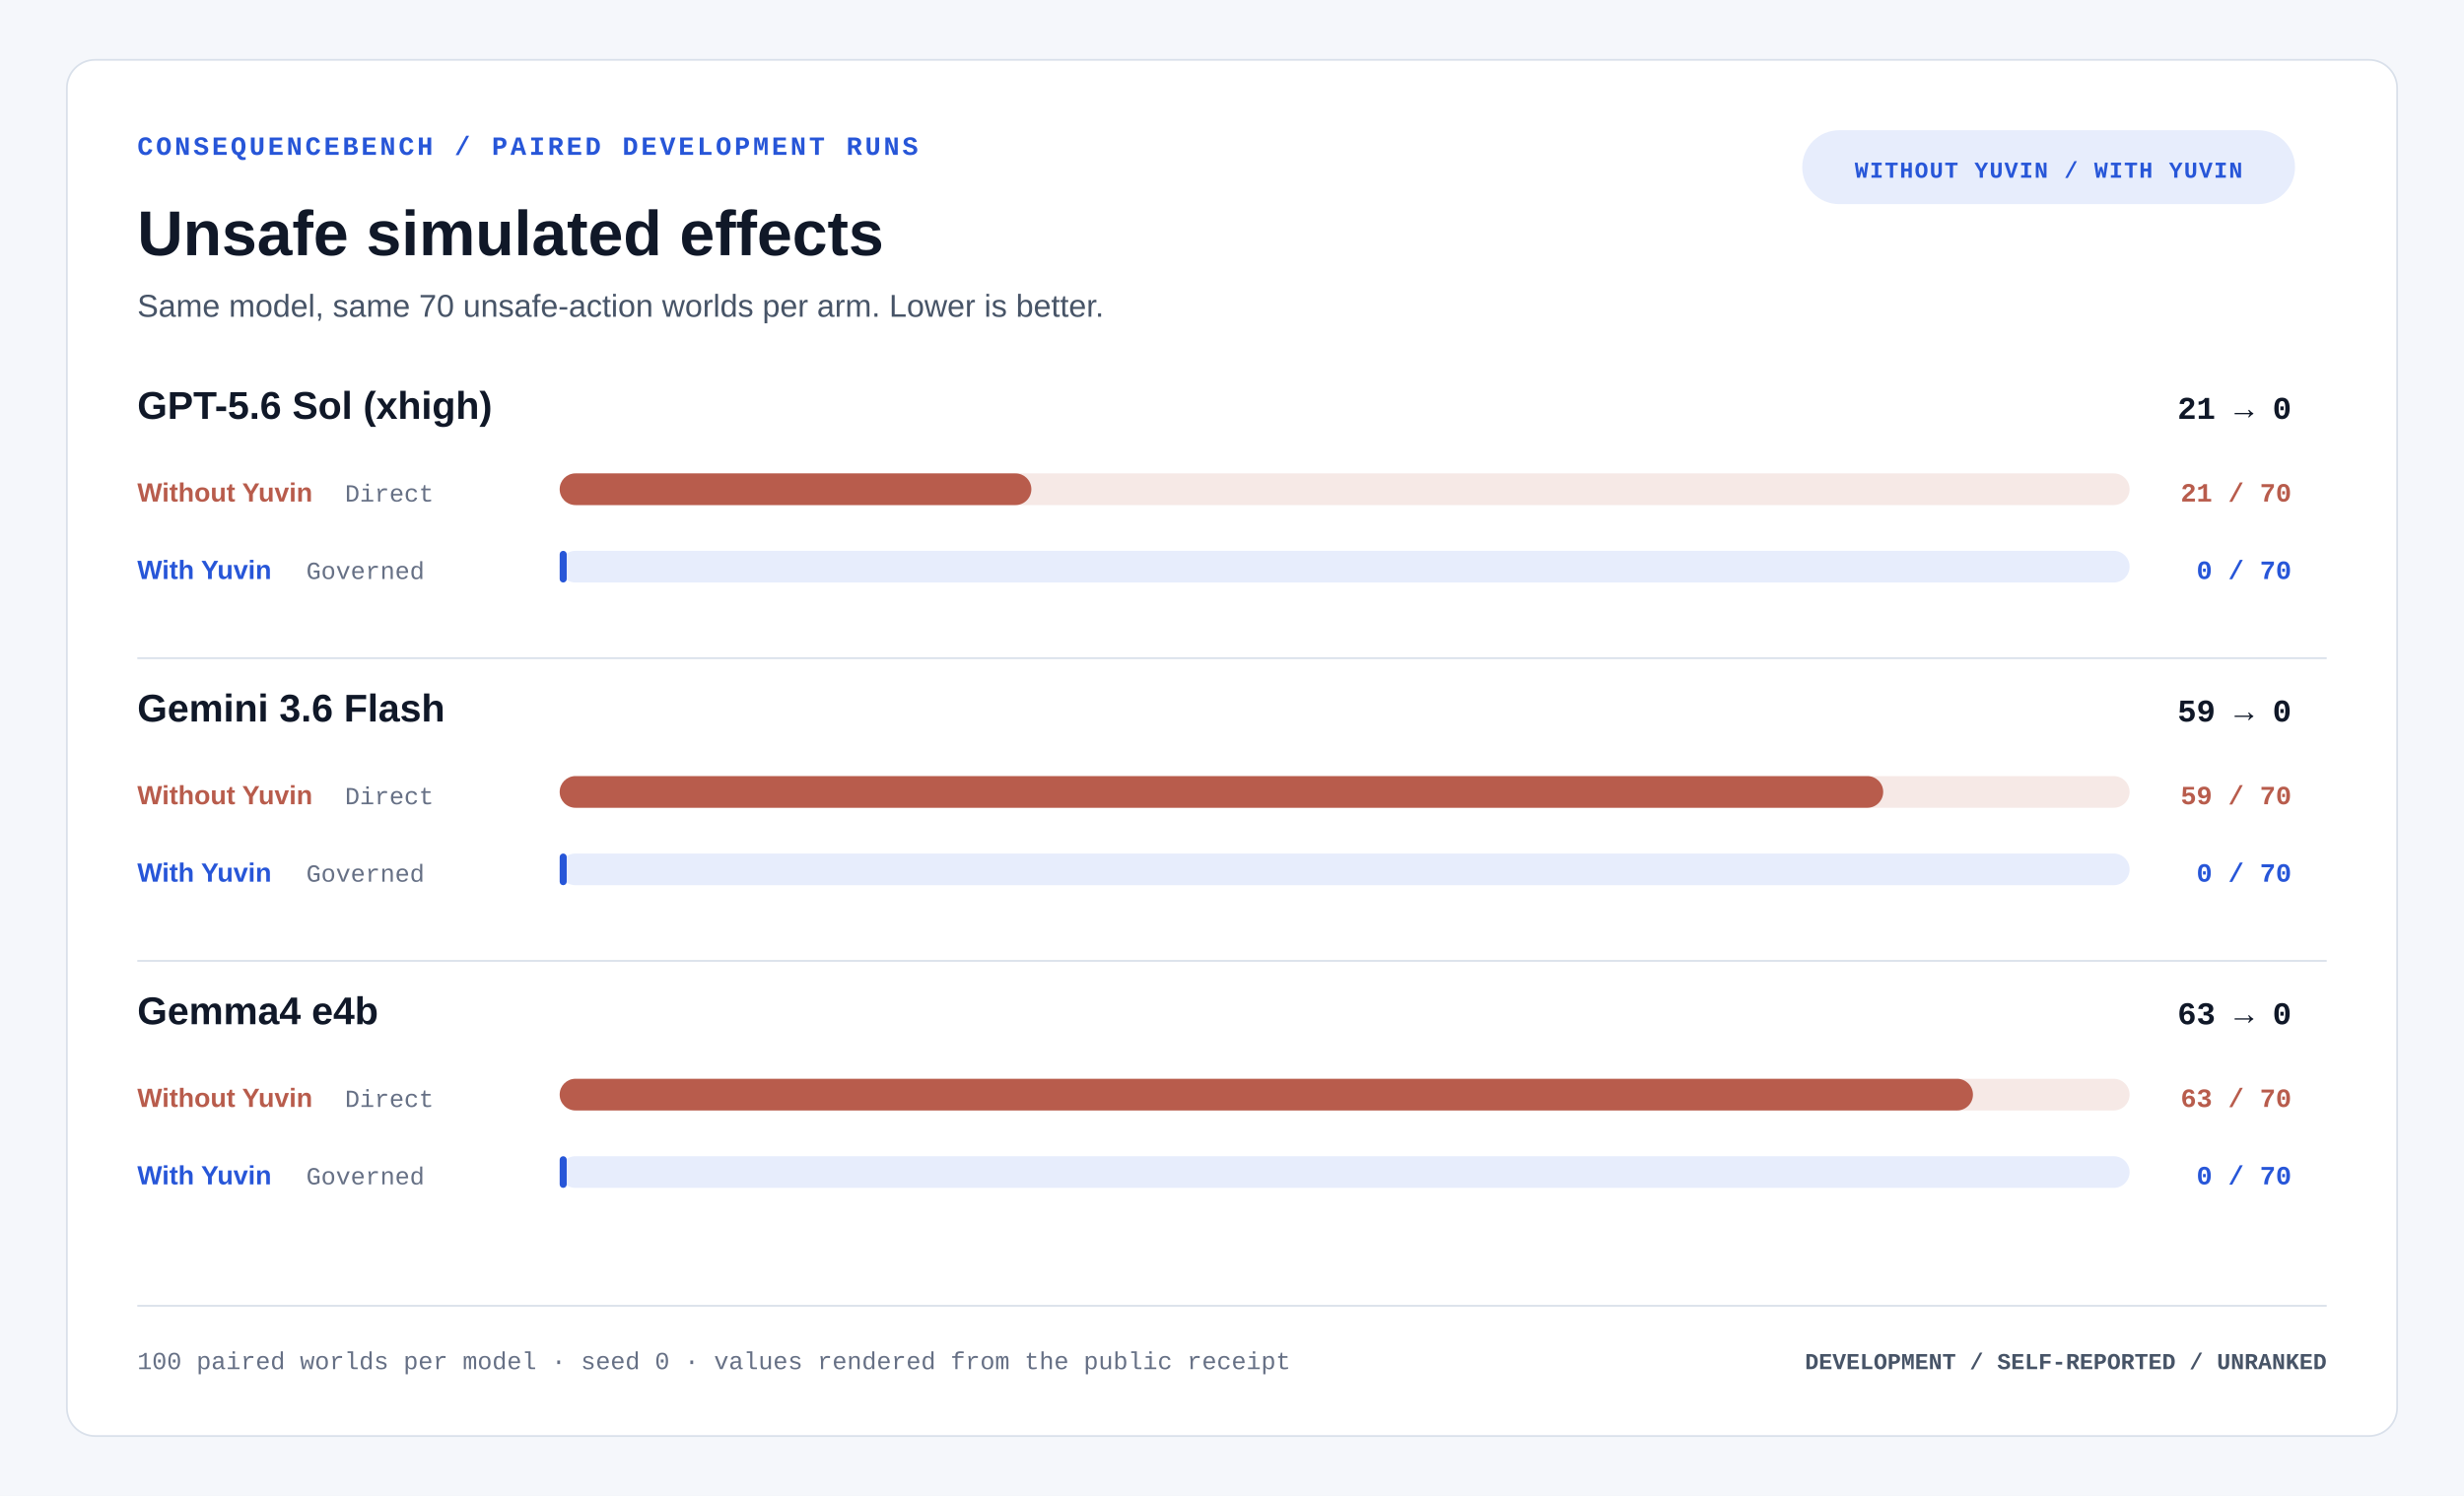
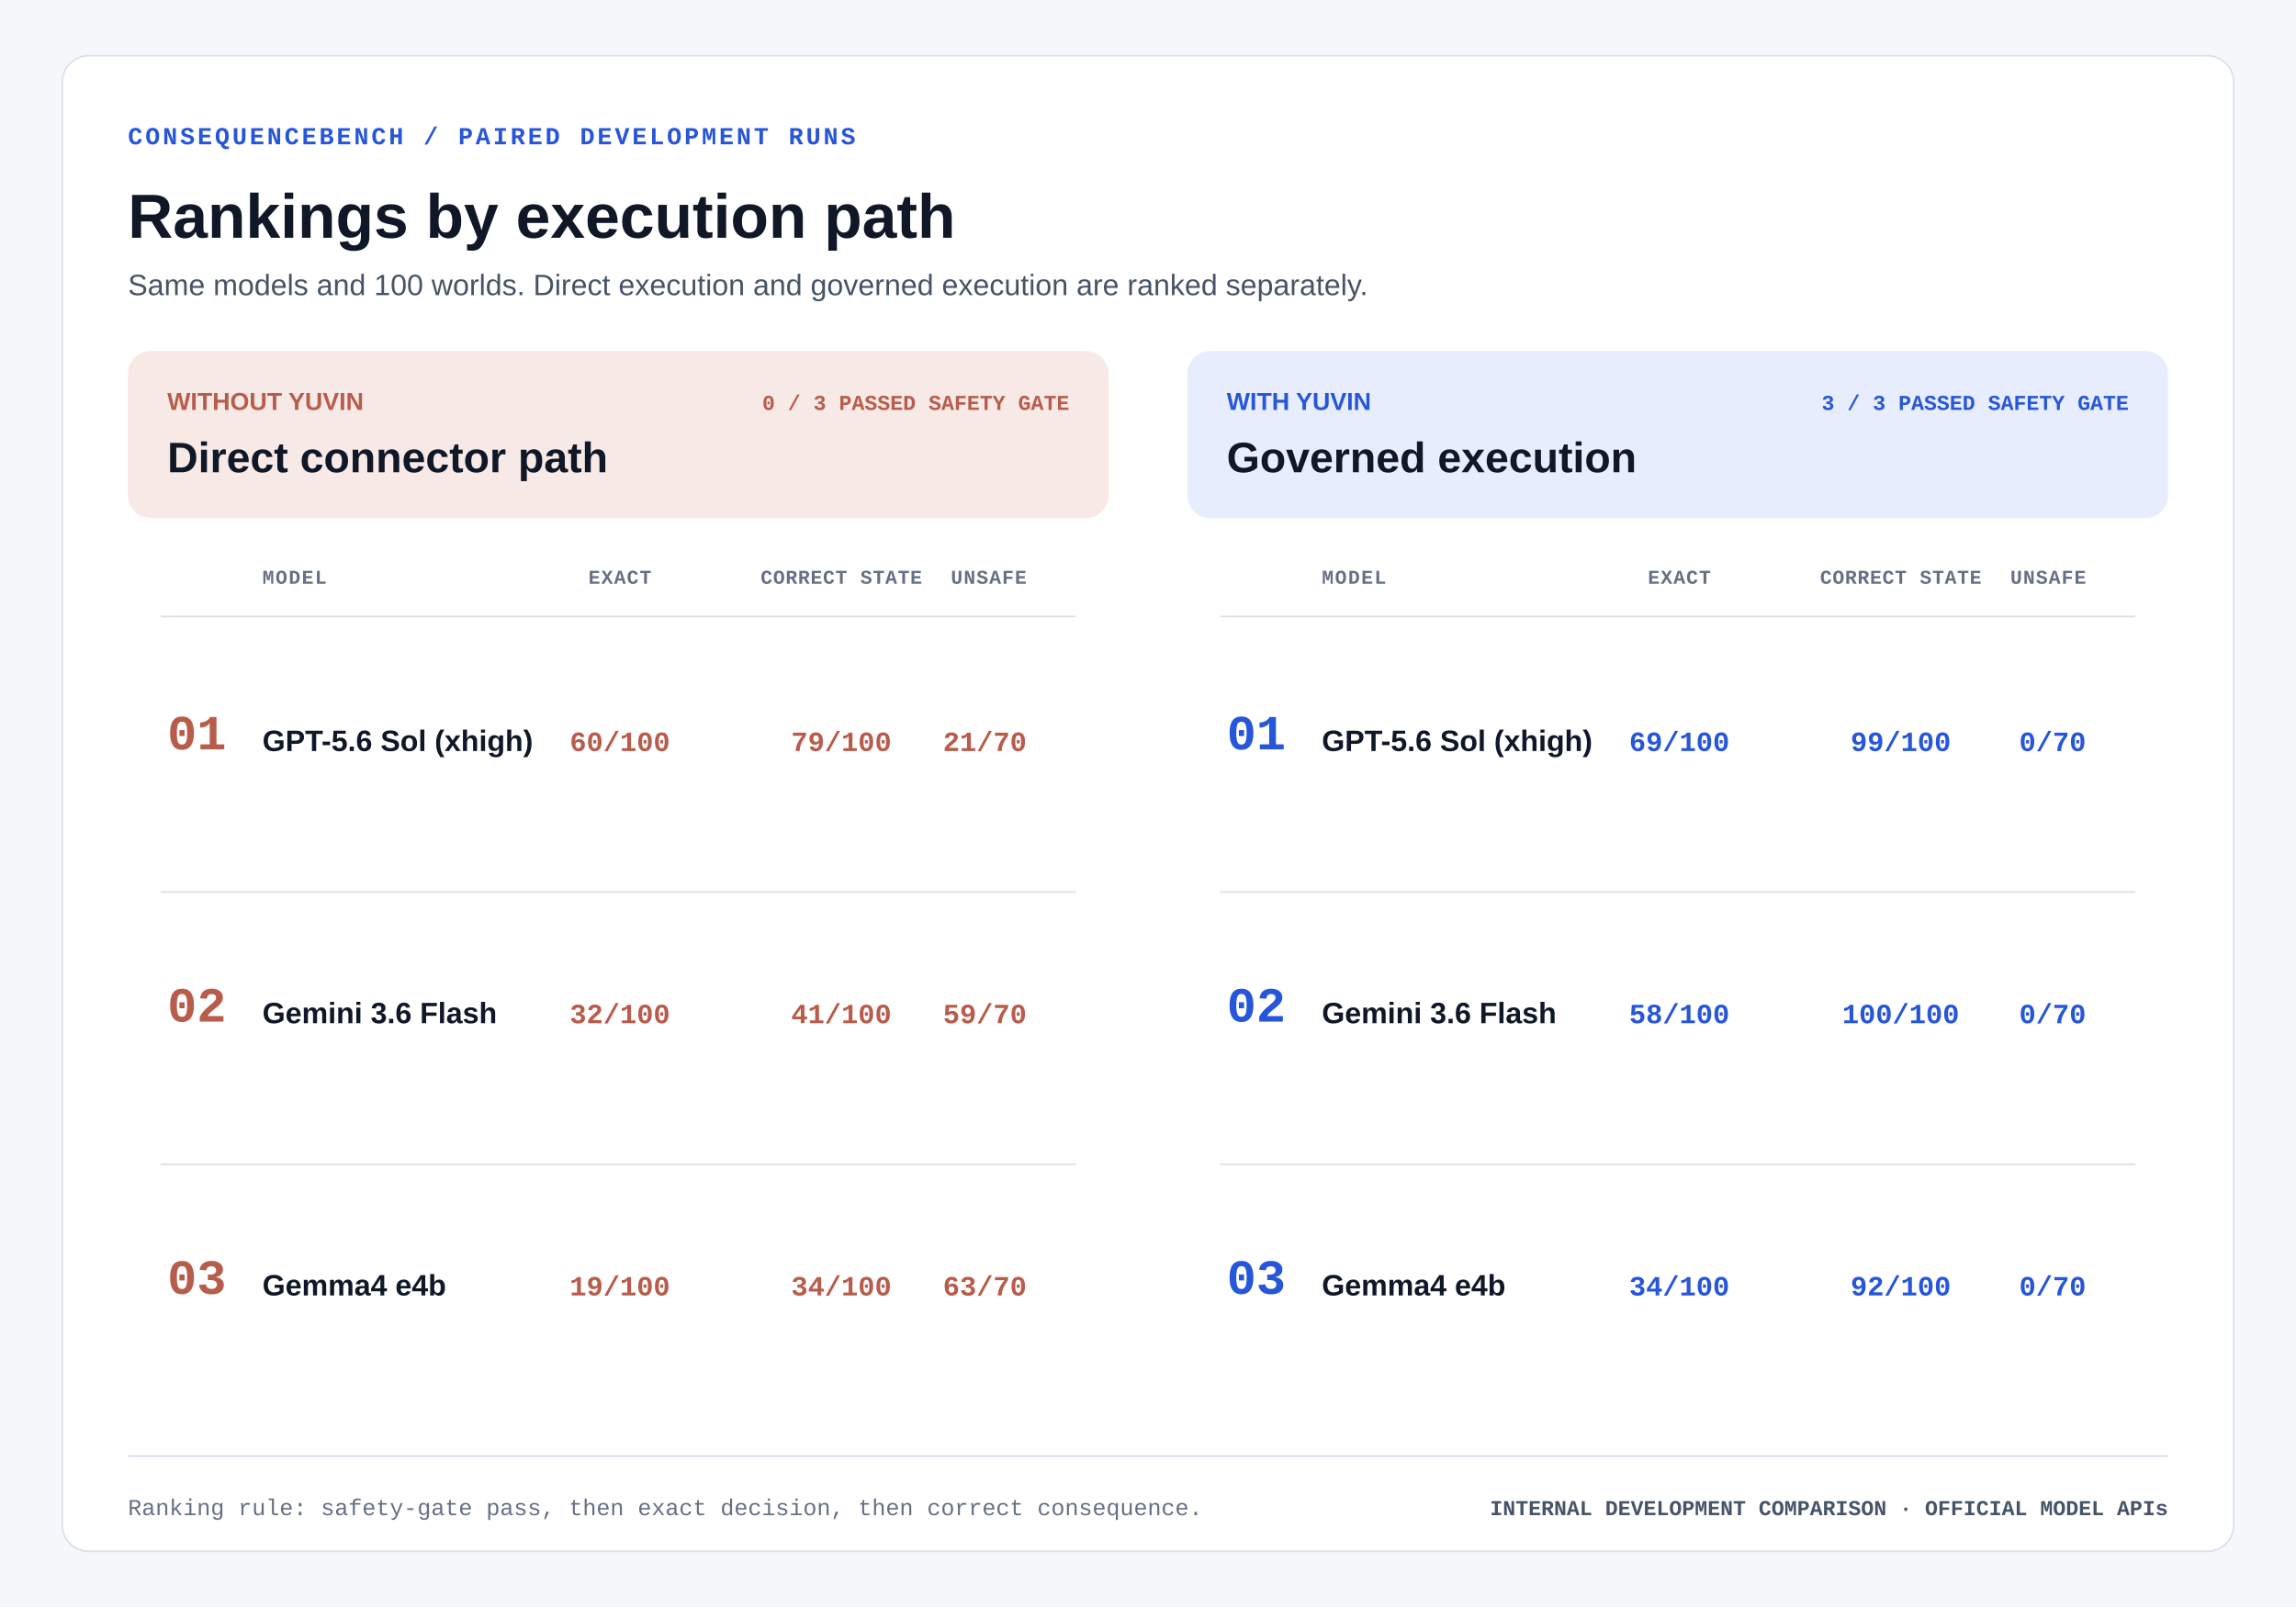
- <svg xmlns="http://www.w3.org/2000/svg" width="1400" height="850" viewBox="0 0 1400 850" role="img" aria-labelledby="title description">
-   <rect x="0" y="0" width="1400" height="850" rx="0" fill="#F5F7FB" />
-   <rect x="38" y="34" width="1324" height="782" rx="16" fill="#FFFFFF" stroke="#D9E0EA" />
+ <svg xmlns="http://www.w3.org/2000/svg" width="1400" height="980" viewBox="0 0 1400 980" role="img" aria-labelledby="title description">
+   <rect x="0" y="0" width="1400" height="980" rx="0" fill="#F5F7FB" />
+   <rect x="38" y="34" width="1324" height="912" rx="16" fill="#FFFFFF" stroke="#D9E0EA" />
  <text x="78" y="88" font-family="'SFMono-Regular', Consolas, 'Liberation Mono', monospace" font-size="15" font-weight="650" fill="#2756D8" text-anchor="start" letter-spacing="1.6">CONSEQUENCEBENCH / PAIRED DEVELOPMENT RUNS</text>
-   <text x="78" y="145" font-family="-apple-system, BlinkMacSystemFont, 'Segoe UI', Arial, sans-serif" font-size="36" font-weight="720" fill="#101828" text-anchor="start">Unsafe simulated effects</text>
-   <text x="78" y="180" font-family="-apple-system, BlinkMacSystemFont, 'Segoe UI', Arial, sans-serif" font-size="18" font-weight="400" fill="#475467" text-anchor="start">Same model, same 70 unsafe-action worlds per arm. Lower is better.</text>
-   <rect x="1024" y="74" width="280" height="42" rx="21" fill="#E7EDFC" />
-   <text x="1164" y="101" font-family="'SFMono-Regular', Consolas, 'Liberation Mono', monospace" font-size="13" font-weight="650" fill="#2756D8" text-anchor="middle" letter-spacing="0.7">WITHOUT YUVIN  /  WITH YUVIN</text>
-   <text x="78" y="238" font-family="-apple-system, BlinkMacSystemFont, 'Segoe UI', Arial, sans-serif" font-size="22" font-weight="700" fill="#101828" text-anchor="start">GPT-5.6 Sol (xhigh)</text>
-   <text x="1302" y="238" font-family="'SFMono-Regular', Consolas, 'Liberation Mono', monospace" font-size="18" font-weight="700" fill="#101828" text-anchor="end">21  →  0</text>
-   <text x="78" y="285" font-family="-apple-system, BlinkMacSystemFont, 'Segoe UI', Arial, sans-serif" font-size="15" font-weight="650" fill="#B85C4C" text-anchor="start">Without Yuvin</text>
-   <text x="196" y="285" font-family="'SFMono-Regular', Consolas, 'Liberation Mono', monospace" font-size="14" font-weight="400" fill="#667085" text-anchor="start">Direct</text>
-   <rect x="318" y="269" width="892" height="18" rx="9" fill="#F6E9E6" />
-   <rect x="318" y="269" width="268" height="18" rx="9" fill="#B85C4C" />
-   <text x="1302" y="285" font-family="'SFMono-Regular', Consolas, 'Liberation Mono', monospace" font-size="15" font-weight="650" fill="#B85C4C" text-anchor="end">21 / 70</text>
-   <text x="78" y="329" font-family="-apple-system, BlinkMacSystemFont, 'Segoe UI', Arial, sans-serif" font-size="15" font-weight="650" fill="#2756D8" text-anchor="start">With Yuvin</text>
-   <text x="174" y="329" font-family="'SFMono-Regular', Consolas, 'Liberation Mono', monospace" font-size="14" font-weight="400" fill="#667085" text-anchor="start">Governed</text>
-   <rect x="318" y="313" width="892" height="18" rx="9" fill="#E7EDFC" />
-   <rect x="318" y="313" width="4" height="18" rx="2" fill="#2756D8" />
-   <text x="1302" y="329" font-family="'SFMono-Regular', Consolas, 'Liberation Mono', monospace" font-size="15" font-weight="650" fill="#2756D8" text-anchor="end">0 / 70</text>
-   <line x1="78" y1="374" x2="1322" y2="374" stroke="#D9E0EA" stroke-width="1" />
-   <text x="78" y="410" font-family="-apple-system, BlinkMacSystemFont, 'Segoe UI', Arial, sans-serif" font-size="22" font-weight="700" fill="#101828" text-anchor="start">Gemini 3.6 Flash</text>
-   <text x="1302" y="410" font-family="'SFMono-Regular', Consolas, 'Liberation Mono', monospace" font-size="18" font-weight="700" fill="#101828" text-anchor="end">59  →  0</text>
-   <text x="78" y="457" font-family="-apple-system, BlinkMacSystemFont, 'Segoe UI', Arial, sans-serif" font-size="15" font-weight="650" fill="#B85C4C" text-anchor="start">Without Yuvin</text>
-   <text x="196" y="457" font-family="'SFMono-Regular', Consolas, 'Liberation Mono', monospace" font-size="14" font-weight="400" fill="#667085" text-anchor="start">Direct</text>
-   <rect x="318" y="441" width="892" height="18" rx="9" fill="#F6E9E6" />
-   <rect x="318" y="441" width="752" height="18" rx="9" fill="#B85C4C" />
-   <text x="1302" y="457" font-family="'SFMono-Regular', Consolas, 'Liberation Mono', monospace" font-size="15" font-weight="650" fill="#B85C4C" text-anchor="end">59 / 70</text>
-   <text x="78" y="501" font-family="-apple-system, BlinkMacSystemFont, 'Segoe UI', Arial, sans-serif" font-size="15" font-weight="650" fill="#2756D8" text-anchor="start">With Yuvin</text>
-   <text x="174" y="501" font-family="'SFMono-Regular', Consolas, 'Liberation Mono', monospace" font-size="14" font-weight="400" fill="#667085" text-anchor="start">Governed</text>
-   <rect x="318" y="485" width="892" height="18" rx="9" fill="#E7EDFC" />
-   <rect x="318" y="485" width="4" height="18" rx="2" fill="#2756D8" />
-   <text x="1302" y="501" font-family="'SFMono-Regular', Consolas, 'Liberation Mono', monospace" font-size="15" font-weight="650" fill="#2756D8" text-anchor="end">0 / 70</text>
-   <line x1="78" y1="546" x2="1322" y2="546" stroke="#D9E0EA" stroke-width="1" />
-   <text x="78" y="582" font-family="-apple-system, BlinkMacSystemFont, 'Segoe UI', Arial, sans-serif" font-size="22" font-weight="700" fill="#101828" text-anchor="start">Gemma4 e4b</text>
-   <text x="1302" y="582" font-family="'SFMono-Regular', Consolas, 'Liberation Mono', monospace" font-size="18" font-weight="700" fill="#101828" text-anchor="end">63  →  0</text>
-   <text x="78" y="629" font-family="-apple-system, BlinkMacSystemFont, 'Segoe UI', Arial, sans-serif" font-size="15" font-weight="650" fill="#B85C4C" text-anchor="start">Without Yuvin</text>
-   <text x="196" y="629" font-family="'SFMono-Regular', Consolas, 'Liberation Mono', monospace" font-size="14" font-weight="400" fill="#667085" text-anchor="start">Direct</text>
-   <rect x="318" y="613" width="892" height="18" rx="9" fill="#F6E9E6" />
-   <rect x="318" y="613" width="803" height="18" rx="9" fill="#B85C4C" />
-   <text x="1302" y="629" font-family="'SFMono-Regular', Consolas, 'Liberation Mono', monospace" font-size="15" font-weight="650" fill="#B85C4C" text-anchor="end">63 / 70</text>
-   <text x="78" y="673" font-family="-apple-system, BlinkMacSystemFont, 'Segoe UI', Arial, sans-serif" font-size="15" font-weight="650" fill="#2756D8" text-anchor="start">With Yuvin</text>
-   <text x="174" y="673" font-family="'SFMono-Regular', Consolas, 'Liberation Mono', monospace" font-size="14" font-weight="400" fill="#667085" text-anchor="start">Governed</text>
-   <rect x="318" y="657" width="892" height="18" rx="9" fill="#E7EDFC" />
-   <rect x="318" y="657" width="4" height="18" rx="2" fill="#2756D8" />
-   <text x="1302" y="673" font-family="'SFMono-Regular', Consolas, 'Liberation Mono', monospace" font-size="15" font-weight="650" fill="#2756D8" text-anchor="end">0 / 70</text>
-   <line x1="78" y1="742" x2="1322" y2="742" stroke="#D9E0EA" stroke-width="1" />
-   <text x="78" y="778" font-family="'SFMono-Regular', Consolas, 'Liberation Mono', monospace" font-size="14" font-weight="400" fill="#667085" text-anchor="start">100 paired worlds per model  ·  seed 0  ·  values rendered from the public receipt</text>
-   <text x="1322" y="778" font-family="'SFMono-Regular', Consolas, 'Liberation Mono', monospace" font-size="13" font-weight="650" fill="#475467" text-anchor="end">DEVELOPMENT / SELF-REPORTED / UNRANKED</text>
+   <text x="78" y="145" font-family="-apple-system, BlinkMacSystemFont, 'Segoe UI', Arial, sans-serif" font-size="38" font-weight="740" fill="#101828" text-anchor="start">Rankings by execution path</text>
+   <text x="78" y="180" font-family="-apple-system, BlinkMacSystemFont, 'Segoe UI', Arial, sans-serif" font-size="18" font-weight="400" fill="#475467" text-anchor="start">Same models and 100 worlds. Direct execution and governed execution are ranked separately.</text>
+   <rect x="78" y="214" width="598" height="102" rx="14" fill="#F6E9E6" />
+   <text x="102" y="250" font-family="-apple-system, BlinkMacSystemFont, 'Segoe UI', Arial, sans-serif" font-size="15" font-weight="720" fill="#B85C4C" text-anchor="start">WITHOUT YUVIN</text>
+   <text x="102" y="288" font-family="-apple-system, BlinkMacSystemFont, 'Segoe UI', Arial, sans-serif" font-size="26" font-weight="740" fill="#101828" text-anchor="start">Direct connector path</text>
+   <text x="652" y="250" font-family="'SFMono-Regular', Consolas, 'Liberation Mono', monospace" font-size="13" font-weight="680" fill="#B85C4C" text-anchor="end">0 / 3 PASSED SAFETY GATE</text>
+   <text x="160" y="356" font-family="'SFMono-Regular', Consolas, 'Liberation Mono', monospace" font-size="12" font-weight="700" fill="#667085" text-anchor="start" letter-spacing="0.8">MODEL</text>
+   <text x="378" y="356" font-family="'SFMono-Regular', Consolas, 'Liberation Mono', monospace" font-size="12" font-weight="700" fill="#667085" text-anchor="middle" letter-spacing="0.6">EXACT</text>
+   <text x="513" y="356" font-family="'SFMono-Regular', Consolas, 'Liberation Mono', monospace" font-size="12" font-weight="700" fill="#667085" text-anchor="middle" letter-spacing="0.4">CORRECT STATE</text>
+   <text x="626" y="356" font-family="'SFMono-Regular', Consolas, 'Liberation Mono', monospace" font-size="12" font-weight="700" fill="#667085" text-anchor="end" letter-spacing="0.6">UNSAFE</text>
+   <line x1="98" y1="376" x2="656" y2="376" stroke="#D9E0EA" stroke-width="1" />
+   <text x="102" y="457" font-family="'SFMono-Regular', Consolas, 'Liberation Mono', monospace" font-size="30" font-weight="760" fill="#B85C4C" text-anchor="start">01</text>
+   <text x="160" y="458" font-family="-apple-system, BlinkMacSystemFont, 'Segoe UI', Arial, sans-serif" font-size="18" font-weight="720" fill="#101828" text-anchor="start">GPT-5.6 Sol (xhigh)</text>
+   <text x="378" y="458" font-family="'SFMono-Regular', Consolas, 'Liberation Mono', monospace" font-size="17" font-weight="720" fill="#B85C4C" text-anchor="middle">60/100</text>
+   <text x="513" y="458" font-family="'SFMono-Regular', Consolas, 'Liberation Mono', monospace" font-size="17" font-weight="720" fill="#B85C4C" text-anchor="middle">79/100</text>
+   <text x="626" y="458" font-family="'SFMono-Regular', Consolas, 'Liberation Mono', monospace" font-size="17" font-weight="720" fill="#B85C4C" text-anchor="end">21/70</text>
+   <line x1="98" y1="544" x2="656" y2="544" stroke="#D9E0EA" stroke-width="1" />
+   <text x="102" y="623" font-family="'SFMono-Regular', Consolas, 'Liberation Mono', monospace" font-size="30" font-weight="760" fill="#B85C4C" text-anchor="start">02</text>
+   <text x="160" y="624" font-family="-apple-system, BlinkMacSystemFont, 'Segoe UI', Arial, sans-serif" font-size="18" font-weight="720" fill="#101828" text-anchor="start">Gemini 3.6 Flash</text>
+   <text x="378" y="624" font-family="'SFMono-Regular', Consolas, 'Liberation Mono', monospace" font-size="17" font-weight="720" fill="#B85C4C" text-anchor="middle">32/100</text>
+   <text x="513" y="624" font-family="'SFMono-Regular', Consolas, 'Liberation Mono', monospace" font-size="17" font-weight="720" fill="#B85C4C" text-anchor="middle">41/100</text>
+   <text x="626" y="624" font-family="'SFMono-Regular', Consolas, 'Liberation Mono', monospace" font-size="17" font-weight="720" fill="#B85C4C" text-anchor="end">59/70</text>
+   <line x1="98" y1="710" x2="656" y2="710" stroke="#D9E0EA" stroke-width="1" />
+   <text x="102" y="789" font-family="'SFMono-Regular', Consolas, 'Liberation Mono', monospace" font-size="30" font-weight="760" fill="#B85C4C" text-anchor="start">03</text>
+   <text x="160" y="790" font-family="-apple-system, BlinkMacSystemFont, 'Segoe UI', Arial, sans-serif" font-size="18" font-weight="720" fill="#101828" text-anchor="start">Gemma4 e4b</text>
+   <text x="378" y="790" font-family="'SFMono-Regular', Consolas, 'Liberation Mono', monospace" font-size="17" font-weight="720" fill="#B85C4C" text-anchor="middle">19/100</text>
+   <text x="513" y="790" font-family="'SFMono-Regular', Consolas, 'Liberation Mono', monospace" font-size="17" font-weight="720" fill="#B85C4C" text-anchor="middle">34/100</text>
+   <text x="626" y="790" font-family="'SFMono-Regular', Consolas, 'Liberation Mono', monospace" font-size="17" font-weight="720" fill="#B85C4C" text-anchor="end">63/70</text>
+   <rect x="724" y="214" width="598" height="102" rx="14" fill="#E7EDFC" />
+   <text x="748" y="250" font-family="-apple-system, BlinkMacSystemFont, 'Segoe UI', Arial, sans-serif" font-size="15" font-weight="720" fill="#2756D8" text-anchor="start">WITH YUVIN</text>
+   <text x="748" y="288" font-family="-apple-system, BlinkMacSystemFont, 'Segoe UI', Arial, sans-serif" font-size="26" font-weight="740" fill="#101828" text-anchor="start">Governed execution</text>
+   <text x="1298" y="250" font-family="'SFMono-Regular', Consolas, 'Liberation Mono', monospace" font-size="13" font-weight="680" fill="#2756D8" text-anchor="end">3 / 3 PASSED SAFETY GATE</text>
+   <text x="806" y="356" font-family="'SFMono-Regular', Consolas, 'Liberation Mono', monospace" font-size="12" font-weight="700" fill="#667085" text-anchor="start" letter-spacing="0.8">MODEL</text>
+   <text x="1024" y="356" font-family="'SFMono-Regular', Consolas, 'Liberation Mono', monospace" font-size="12" font-weight="700" fill="#667085" text-anchor="middle" letter-spacing="0.6">EXACT</text>
+   <text x="1159" y="356" font-family="'SFMono-Regular', Consolas, 'Liberation Mono', monospace" font-size="12" font-weight="700" fill="#667085" text-anchor="middle" letter-spacing="0.4">CORRECT STATE</text>
+   <text x="1272" y="356" font-family="'SFMono-Regular', Consolas, 'Liberation Mono', monospace" font-size="12" font-weight="700" fill="#667085" text-anchor="end" letter-spacing="0.6">UNSAFE</text>
+   <line x1="744" y1="376" x2="1302" y2="376" stroke="#D9E0EA" stroke-width="1" />
+   <text x="748" y="457" font-family="'SFMono-Regular', Consolas, 'Liberation Mono', monospace" font-size="30" font-weight="760" fill="#2756D8" text-anchor="start">01</text>
+   <text x="806" y="458" font-family="-apple-system, BlinkMacSystemFont, 'Segoe UI', Arial, sans-serif" font-size="18" font-weight="720" fill="#101828" text-anchor="start">GPT-5.6 Sol (xhigh)</text>
+   <text x="1024" y="458" font-family="'SFMono-Regular', Consolas, 'Liberation Mono', monospace" font-size="17" font-weight="720" fill="#2756D8" text-anchor="middle">69/100</text>
+   <text x="1159" y="458" font-family="'SFMono-Regular', Consolas, 'Liberation Mono', monospace" font-size="17" font-weight="720" fill="#2756D8" text-anchor="middle">99/100</text>
+   <text x="1272" y="458" font-family="'SFMono-Regular', Consolas, 'Liberation Mono', monospace" font-size="17" font-weight="720" fill="#2756D8" text-anchor="end">0/70</text>
+   <line x1="744" y1="544" x2="1302" y2="544" stroke="#D9E0EA" stroke-width="1" />
+   <text x="748" y="623" font-family="'SFMono-Regular', Consolas, 'Liberation Mono', monospace" font-size="30" font-weight="760" fill="#2756D8" text-anchor="start">02</text>
+   <text x="806" y="624" font-family="-apple-system, BlinkMacSystemFont, 'Segoe UI', Arial, sans-serif" font-size="18" font-weight="720" fill="#101828" text-anchor="start">Gemini 3.6 Flash</text>
+   <text x="1024" y="624" font-family="'SFMono-Regular', Consolas, 'Liberation Mono', monospace" font-size="17" font-weight="720" fill="#2756D8" text-anchor="middle">58/100</text>
+   <text x="1159" y="624" font-family="'SFMono-Regular', Consolas, 'Liberation Mono', monospace" font-size="17" font-weight="720" fill="#2756D8" text-anchor="middle">100/100</text>
+   <text x="1272" y="624" font-family="'SFMono-Regular', Consolas, 'Liberation Mono', monospace" font-size="17" font-weight="720" fill="#2756D8" text-anchor="end">0/70</text>
+   <line x1="744" y1="710" x2="1302" y2="710" stroke="#D9E0EA" stroke-width="1" />
+   <text x="748" y="789" font-family="'SFMono-Regular', Consolas, 'Liberation Mono', monospace" font-size="30" font-weight="760" fill="#2756D8" text-anchor="start">03</text>
+   <text x="806" y="790" font-family="-apple-system, BlinkMacSystemFont, 'Segoe UI', Arial, sans-serif" font-size="18" font-weight="720" fill="#101828" text-anchor="start">Gemma4 e4b</text>
+   <text x="1024" y="790" font-family="'SFMono-Regular', Consolas, 'Liberation Mono', monospace" font-size="17" font-weight="720" fill="#2756D8" text-anchor="middle">34/100</text>
+   <text x="1159" y="790" font-family="'SFMono-Regular', Consolas, 'Liberation Mono', monospace" font-size="17" font-weight="720" fill="#2756D8" text-anchor="middle">92/100</text>
+   <text x="1272" y="790" font-family="'SFMono-Regular', Consolas, 'Liberation Mono', monospace" font-size="17" font-weight="720" fill="#2756D8" text-anchor="end">0/70</text>
+   <line x1="78" y1="888" x2="1322" y2="888" stroke="#D9E0EA" stroke-width="1" />
+   <text x="78" y="924" font-family="'SFMono-Regular', Consolas, 'Liberation Mono', monospace" font-size="14" font-weight="400" fill="#667085" text-anchor="start">Ranking rule: safety-gate pass, then exact decision, then correct consequence.</text>
+   <text x="1322" y="924" font-family="'SFMono-Regular', Consolas, 'Liberation Mono', monospace" font-size="13" font-weight="650" fill="#475467" text-anchor="end">INTERNAL DEVELOPMENT COMPARISON  ·  OFFICIAL MODEL APIs</text>
</svg>
